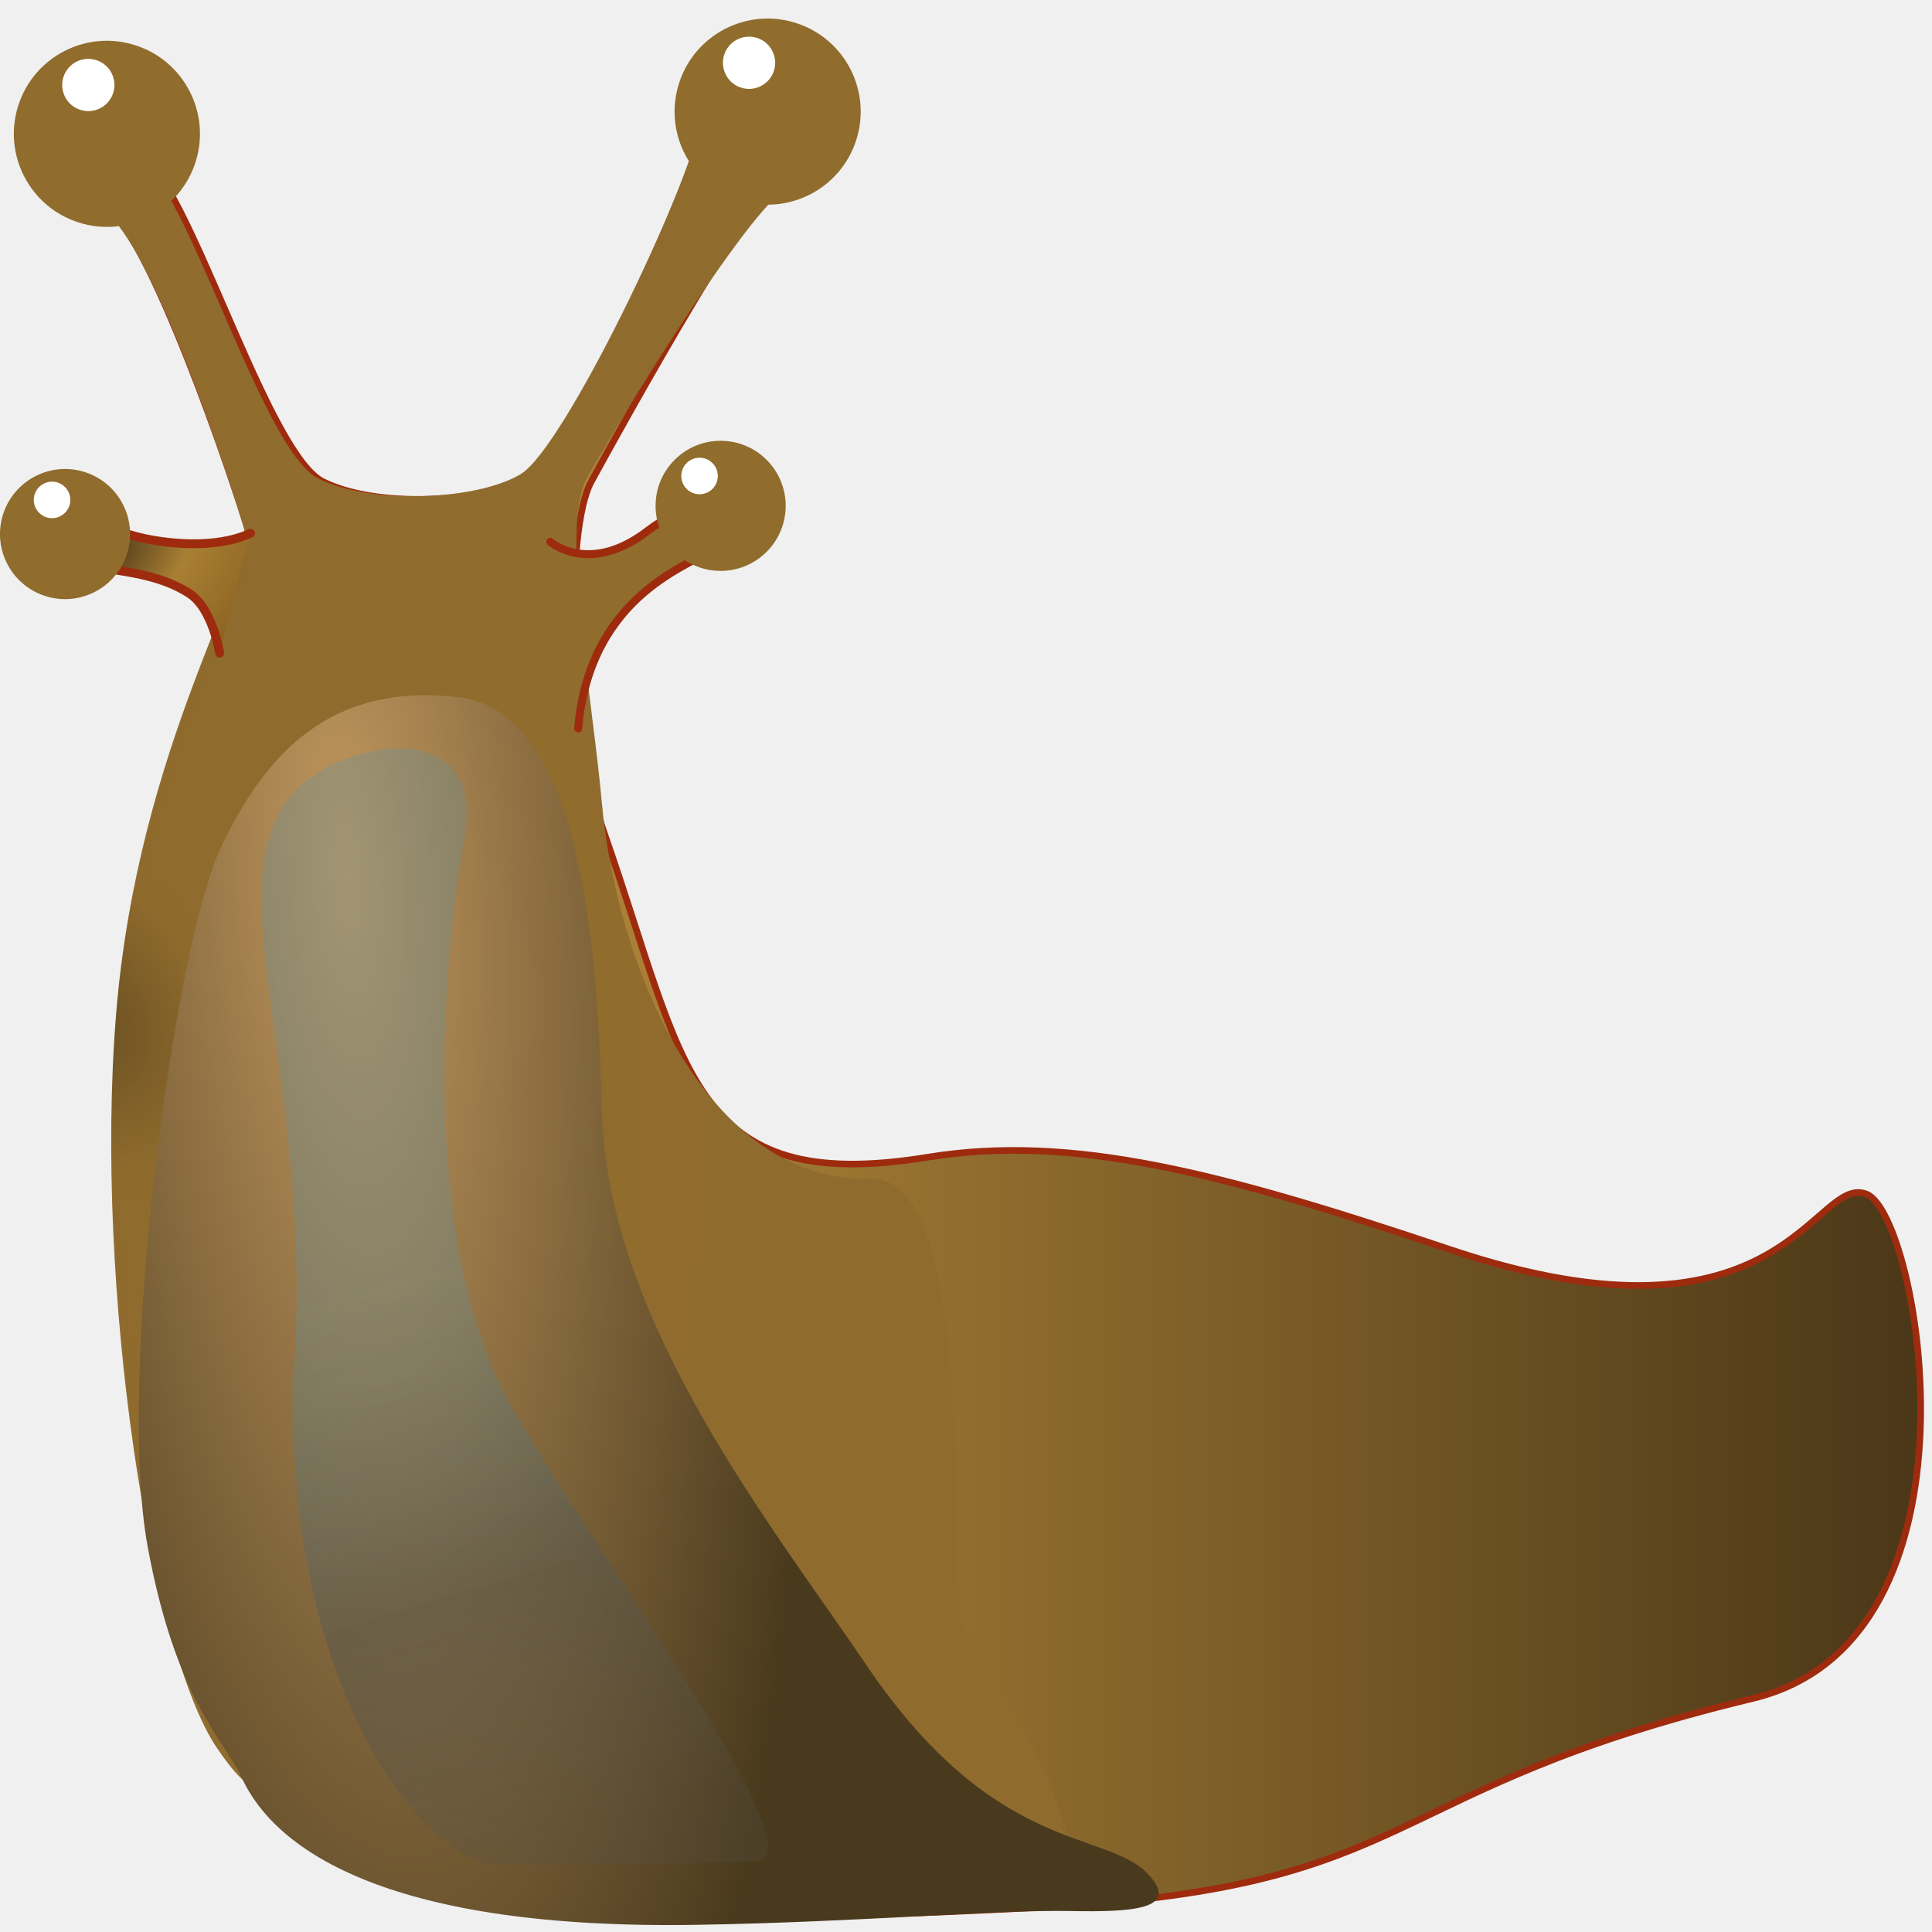
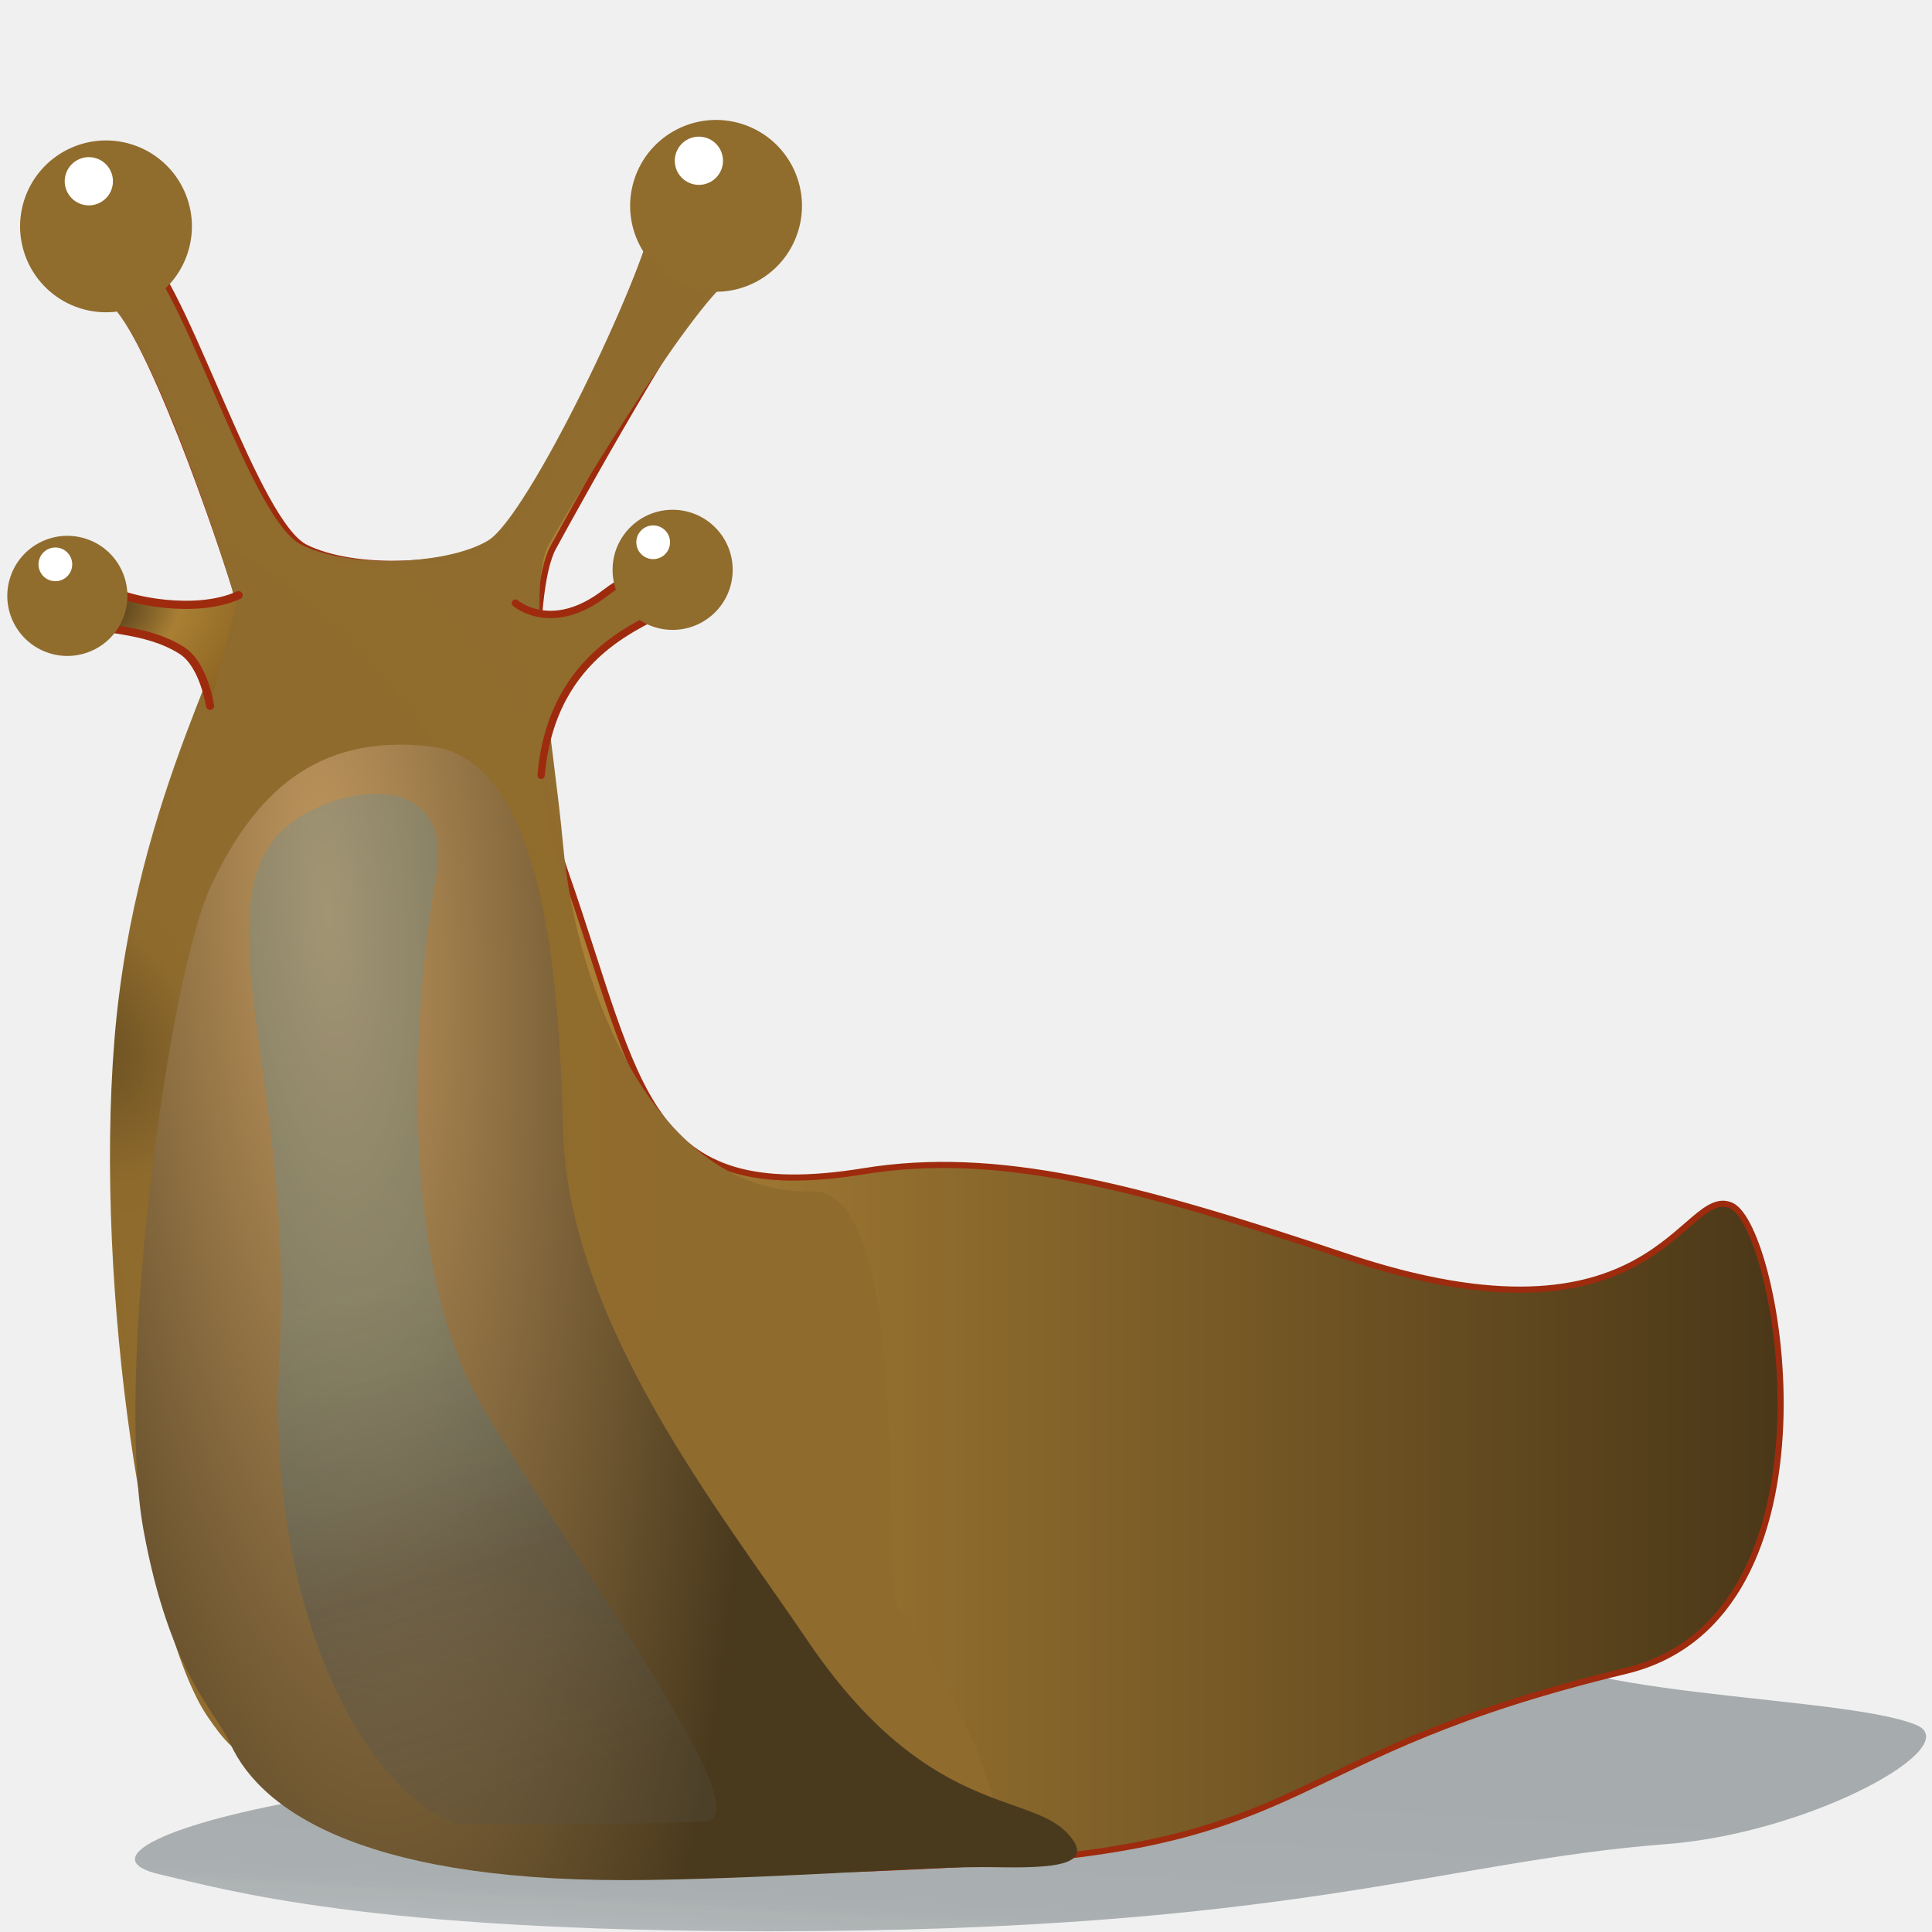
<svg xmlns="http://www.w3.org/2000/svg" xmlns:xlink="http://www.w3.org/1999/xlink" width="100" height="100" viewBox="0 0 26.458 26.458" version="1.1" id="svg2787" xml:space="preserve">
  <defs id="defs2784">
+     <linearGradient id="linearGradient34259">
+       <stop style="stop-color:#101f24;stop-opacity:1;" offset="0.13" id="stop34255" />
+       <stop style="stop-color:#112126;stop-opacity:0.957;" offset="0.465" id="stop35081" />
+       <stop style="stop-color:#22454e;stop-opacity:0.347;" offset="1" id="stop34257" />
+     </linearGradient>
    <linearGradient id="linearGradient28356">
      <stop style="stop-color:#ffee2f;stop-opacity:1;" offset="0" id="stop28352" />
      <stop style="stop-color:#ffbc21;stop-opacity:1;" offset="1" id="stop28354" />
    </linearGradient>
    <linearGradient id="linearGradient28348">
      <stop style="stop-color:#ff9e0c;stop-opacity:1;" offset="0" id="stop28344" />
      <stop style="stop-color:#ffd60c;stop-opacity:1;" offset="1" id="stop28346" />
    </linearGradient>
    <linearGradient id="linearGradient27581">
      <stop style="stop-color:#fedb13;stop-opacity:1;" offset="0" id="stop27577" />
      <stop style="stop-color:#feac2c;stop-opacity:0.99;" offset="1" id="stop27579" />
    </linearGradient>
    <linearGradient xlink:href="#linearGradient29618-3" id="linearGradient37955" x1="11.718" y1="12.933" x2="13.229" y2="24.658" gradientUnits="userSpaceOnUse" gradientTransform="rotate(-10.16761,13.38424,14.80482)" />
    <linearGradient id="linearGradient29618-3">
      <stop style="stop-color:#ffff97;stop-opacity:1;" offset="0" id="stop29614-1" />
      <stop style="stop-color:#ffc22f;stop-opacity:1;" offset="1" id="stop29616-9" />
    </linearGradient>
    <linearGradient xlink:href="#linearGradient28356" id="linearGradient28358-3" x1="18.775" y1="42.216" x2="39.632" y2="44.025" gradientUnits="userSpaceOnUse" gradientTransform="matrix(0.4678581,-0.05435486,0.05435486,0.4678581,-1.393666,-9.09545)" />
    <linearGradient xlink:href="#linearGradient27581" id="linearGradient27583-0" x1="8.507" y1="57.978" x2="26.813" y2="67.312" gradientUnits="userSpaceOnUse" gradientTransform="matrix(0.4678581,-0.05435486,0.05435486,0.4678581,-1.393666,-9.09545)" />
    <linearGradient xlink:href="#linearGradient28348" id="linearGradient28350-6" x1="37.162" y1="71.327" x2="38.702" y2="50.771" gradientUnits="userSpaceOnUse" gradientTransform="matrix(0.4678581,-0.05435486,0.05435486,0.4678581,-1.393666,-9.09545)" />
    <linearGradient xlink:href="#linearGradient57885" id="linearGradient57887" x1="4.432" y1="14.321" x2="25.374" y2="14.321" gradientUnits="userSpaceOnUse" gradientTransform="matrix(1.077558,0,0,1.077558,-0.96895,-3.667022)" />
    <linearGradient id="linearGradient57885">
      <stop style="stop-color:#bb8d3c;stop-opacity:1;" offset="0" id="stop57883" />
      <stop style="stop-color:#b48839;stop-opacity:1;" offset="0.21" id="stop20274" />
      <stop style="stop-color:#4b3818;stop-opacity:1;" offset="1" id="stop57881" />
    </linearGradient>
    <radialGradient xlink:href="#linearGradient58033" id="radialGradient58105" cx="4.172" cy="13.784" fx="4.172" fy="13.784" r="6.216" gradientTransform="matrix(0.8442806,1.82654,-1.388045,0.6415949,19.13716,-5.577409)" gradientUnits="userSpaceOnUse" />
    <linearGradient id="linearGradient58033">
      <stop style="stop-color:#6a5022;stop-opacity:1;" offset="0" id="stop58029" />
      <stop style="stop-color:#8e6a2d;stop-opacity:0.996;" offset="0.157" id="stop58103" />
      <stop style="stop-color:#906c2e;stop-opacity:0.995;" offset="1" id="stop58031" />
    </linearGradient>
    <radialGradient xlink:href="#linearGradient55114" id="radialGradient58898" cx="0.05" cy="13.14" fx="0.05" fy="13.14" r="5.653" gradientTransform="matrix(0.2325168,3.314131,-0.9913241,0.06955051,19.77009,7.987944)" gradientUnits="userSpaceOnUse" />
    <linearGradient id="linearGradient55114">
      <stop style="stop-color:#bf965d;stop-opacity:1;" offset="0" id="stop55110" />
      <stop style="stop-color:#4a3a1d;stop-opacity:1;" offset="1" id="stop55112" />
    </linearGradient>
    <linearGradient xlink:href="#linearGradient58960" id="linearGradient58962" x1="9.448" y1="23.278" x2="7.452" y2="16.773" gradientUnits="userSpaceOnUse" gradientTransform="matrix(1.077558,0,0,1.048672,-0.96895,-3.360241)" />
    <linearGradient id="linearGradient58960">
      <stop style="stop-color:#54544c;stop-opacity:0.373;" offset="0" id="stop58956" />
      <stop style="stop-color:#545750;stop-opacity:0.781;" offset="0.427" id="stop58966" />
      <stop style="stop-color:#5e94a6;stop-opacity:0.469;" offset="1" id="stop58958" />
    </linearGradient>
    <radialGradient xlink:href="#linearGradient62625" id="radialGradient62627" cx="5.733" cy="9.435" fx="5.733" fy="9.435" r="1.106" gradientTransform="matrix(0.5068505,1.326055,-1.774349,0.6782,19.10994,-6.224518)" gradientUnits="userSpaceOnUse" />
    <linearGradient id="linearGradient62625">
      <stop style="stop-color:#443316;stop-opacity:1;" offset="0" id="stop62623" />
      <stop style="stop-color:#a97f34;stop-opacity:1;" offset="0.475" id="stop62635" />
      <stop style="stop-color:#8c6320;stop-opacity:1;" offset="1" id="stop62621" />
    </linearGradient>
    <radialGradient xlink:href="#linearGradient17716" id="radialGradient18687" cx="17.244" cy="27.805" fx="17.244" fy="27.805" r="9.317" gradientTransform="matrix(-1.620029,0.2090814,-0.07940175,-0.61523,32.17919,51.7749)" gradientUnits="userSpaceOnUse" />
    <linearGradient id="linearGradient17716">
      <stop style="stop-color:#111415;stop-opacity:1;" offset="0.308" id="stop17712" />
      <stop style="stop-color:#111415;stop-opacity:0;" offset="1" id="stop17714" />
    </linearGradient>
+     <linearGradient xlink:href="#linearGradient34259" id="linearGradient34261" x1="12.761" y1="23.414" x2="12.421" y2="29.291" gradientUnits="userSpaceOnUse" />
  </defs>
  <g id="layer1">
+     <path style="opacity:0.331;fill:url(#linearGradient34261);fill-opacity:1;stroke:#aa9974;stroke-width:0;stroke-linejoin:round;stroke-miterlimit:8;paint-order:fill markers stroke;stop-color:#000000" d="m 4.384,24.609 c -2.121,0.354 -3.111,0.849 -2.192,1.061 0.919,0.212 2.829,0.778 8.344,0.778 7.107,0 9.216,-0.958 12.287,-1.194 1.979,-0.152 4.134,-1.346 3.411,-1.635 -1.061,-0.424 -5.091,-0.354 -5.728,-1.273 -1.082,-1.562 -13.789,1.839 -16.123,2.263 z" id="path33639" />
    <g id="g41120" transform="matrix(1.171457,0.4728839,-0.4728839,1.171457,17.6818,42.17704)">
      <path id="path26342-2-8" style="fill:url(#linearGradient37955);fill-opacity:1;stroke:#5dafd4;stroke-width:0;stroke-linecap:round;stroke-linejoin:round;stroke-miterlimit:8;paint-order:fill markers stroke;stop-color:#000000" d="M 12.186,6.878 C 11.81,6.924 11.514,7.052 11.372,7.126 11.119,7.256 9.629,7.999 8.426,8.608 7.641,9.068 7.105,9.365 5.983,10.099 c -0.963,0.64 -0.953,1.436 -0.858,2.193 0.281,2.351 1.211,5.15 1.508,5.998 0.359,1.023 0.585,1.381 1.705,2.029 1.543,0.892 4.139,2 4.745,2.195 0.944,0.304 1.865,0.349 2.575,-0.195 0.516,-0.396 2.967,-2.508 4.179,-3.804 0.88,-0.94 0.898,-1.479 0.879,-2.248 -0.023,-0.919 -0.086,-3.411 -0.287,-5.784 C 20.403,10.163 20.373,9.848 20.308,9.541 20.09,8.523 19.447,8.33 18.829,8.103 17.989,7.796 14.779,7.093 13.088,6.893 12.783,6.856 12.478,6.843 12.186,6.878 Z" />
      <path style="fill:url(#linearGradient28358-3);fill-opacity:1;stroke:#5dafd4;stroke-width:0;stroke-linecap:round;stroke-linejoin:round;stroke-miterlimit:8;paint-order:fill markers stroke;stop-color:#000000" d="m 8.426,8.608 c 1.203,-0.609 2.693,-1.352 2.946,-1.482 0.253,-0.13 1.148,-0.316 1.717,-0.233 1.067,0.156 3.432,0.508 5.336,1.08 0.995,0.299 0.849,0.874 0.395,1.296 -0.454,0.422 -3.96,3.084 -4.51,3.518 -0.799,0.629 -1.92,0.793 -2.896,0.471 C 10.437,12.935 6.605,11.592 6.277,11.362 5.948,11.132 5.15,10.637 6.272,9.904 7.394,9.17 7.641,9.068 8.426,8.608 Z" id="path26366-6" />
      <ellipse style="mix-blend-mode:multiply;fill:#4d4d4d;fill-opacity:0.848;fill-rule:evenodd;stroke-width:0.111" id="path26403-2" cx="11.144" cy="9.506" rx="1.039" ry="0.475" transform="rotate(-6.626807)" />
      <ellipse style="mix-blend-mode:multiply;fill:#4d4d4d;fill-opacity:0.848;fill-rule:evenodd;stroke-width:0.131" id="path26403-4-7" cx="14.821" cy="10.955" rx="1.227" ry="0.561" transform="rotate(-6.626807)" />
      <ellipse style="mix-blend-mode:multiply;fill:#4d4d4d;fill-opacity:0.848;fill-rule:evenodd;stroke-width:0.131" id="path26403-9-4" cx="7.591" cy="11.22" rx="1.227" ry="0.561" transform="rotate(-6.626807)" />
      <ellipse style="mix-blend-mode:multiply;fill:#4d4d4d;fill-opacity:0.848;fill-rule:evenodd;stroke-width:0.131" id="path26403-7-8-5" cx="11.3" cy="12.81" rx="1.227" ry="0.561" transform="rotate(-6.626807)" />
      <path style="fill:url(#linearGradient27583-0);fill-opacity:1;stroke:#5dafd4;stroke-width:0;stroke-linecap:round;stroke-linejoin:round;stroke-miterlimit:8;paint-order:fill markers stroke;stop-color:#000000" d="M 13.267,16.865 C 13.012,15.318 13.086,14.553 11.5,13.89 9.596,13.093 7.261,12.346 6.633,12.088 5.79,11.742 5.012,11.467 5.159,12.681 c 0.284,2.35 1.177,4.761 1.475,5.609 0.359,1.023 0.585,1.381 1.705,2.029 1.543,0.892 3.816,1.871 4.324,2.055 0.508,0.184 1.338,0.036 1.255,-0.771 -0.179,-1.748 -0.347,-2.889 -0.651,-4.739 z" id="path26342-6-4" />
      <path style="mix-blend-mode:multiply;fill:#f9d54d;fill-opacity:0.471;stroke:#5dafd4;stroke-width:0;stroke-linecap:round;stroke-linejoin:round;stroke-miterlimit:8;paint-order:fill markers stroke;stop-color:#000000" d="M 13.267,16.865 C 13.012,15.318 13.086,14.553 11.5,13.89 9.596,13.093 7.261,12.346 6.633,12.088 5.79,11.742 5.012,11.467 5.159,12.681 c 0.284,2.35 1.177,4.761 1.475,5.609 0.359,1.023 0.585,1.381 1.705,2.029 1.543,0.892 3.816,1.871 4.324,2.055 0.508,0.184 1.338,0.036 1.255,-0.771 -0.179,-1.748 -0.347,-2.889 -0.651,-4.739 z" id="path26342-6-7" />
      <ellipse style="mix-blend-mode:multiply;fill:#4d4d4d;fill-opacity:0.89;fill-rule:evenodd;stroke-width:0.136" id="path26403-7-8-4-7-0" cx="-15.088" cy="-2.771" rx="1.012" ry="0.726" transform="matrix(-0.2979546,-0.9545801,-0.9971232,0.07579832,0,0)" />
      <ellipse style="mix-blend-mode:multiply;fill:#4d4d4d;fill-opacity:0.89;fill-rule:evenodd;stroke-width:0.136" id="path26403-7-8-4-7-6-6" cx="-18.344" cy="-4.185" rx="1.012" ry="0.726" transform="matrix(-0.2979546,-0.9545801,-0.9971232,0.07579832,0,0)" />
      <ellipse style="mix-blend-mode:multiply;fill:#4d4d4d;fill-opacity:0.89;fill-rule:evenodd;stroke-width:0.136" id="path26403-7-8-4-7-1-0" cx="-21.6" cy="-5.599" rx="1.012" ry="0.726" transform="matrix(-0.2979546,-0.9545801,-0.9971232,0.07579832,0,0)" />
      <path style="fill:url(#linearGradient28350-6);fill-opacity:1;stroke:#5dafd4;stroke-width:0;stroke-linecap:round;stroke-linejoin:round;stroke-miterlimit:8;paint-order:fill markers stroke;stop-color:#000000" d="m 13.875,16.169 c -0.164,-1.077 -0.35,-1.98 1.173,-3.264 1.569,-1.322 3.064,-2.478 3.572,-2.921 1.004,-0.878 1.74,-0.71 1.809,0.499 0.161,2.792 0.263,4.865 0.286,5.784 0.019,0.769 0.059,1.279 -0.821,2.22 -1.212,1.295 -3.914,3.605 -4.346,3.923 -0.432,0.318 -0.832,-0.19 -0.976,-1.01 -0.351,-2.005 -0.531,-4.133 -0.698,-5.231 z" id="path26342-9" />
      <path style="mix-blend-mode:multiply;fill:#e1a640;fill-opacity:0.565;stroke:#5dafd4;stroke-width:0;stroke-linecap:round;stroke-linejoin:round;stroke-miterlimit:8;paint-order:fill markers stroke;stop-color:#000000" d="m 13.956,16.622 c -0.09,-1.32 -0.431,-2.432 1.092,-3.716 1.569,-1.322 3.064,-2.478 3.572,-2.921 1.004,-0.878 1.74,-0.71 1.809,0.499 0.161,2.792 0.263,4.865 0.286,5.784 0.019,0.769 0.059,1.279 -0.821,2.22 -1.212,1.295 -3.914,3.605 -4.346,3.923 -0.432,0.318 -0.711,-0.212 -0.871,-1.029 -0.512,-2.613 -0.65,-3.711 -0.721,-4.759 z" id="path26342-5" />
      <ellipse style="mix-blend-mode:multiply;fill:#4d4d4d;fill-opacity:0.895;fill-rule:evenodd;stroke-width:0.16" id="path26403-7-8-4-5" cx="-15.823" cy="19.991" rx="1.198" ry="0.86" transform="matrix(0.07116976,-0.9974642,0.9879423,-0.1548228,0,0)" />
      <ellipse style="mix-blend-mode:multiply;fill:#4d4d4d;fill-opacity:0.895;fill-rule:evenodd;stroke-width:0.16" id="path26403-7-8-4-3-1" cx="-21.788" cy="18.3" rx="1.198" ry="0.86" transform="matrix(0.07116976,-0.9974642,0.9879423,-0.1548228,0,0)" />
    </g>
    <path style="opacity:0.466;mix-blend-mode:multiply;fill:url(#radialGradient18687);fill-opacity:1;stroke:#aa9974;stroke-width:0;stroke-linejoin:round;stroke-miterlimit:8;paint-order:fill markers stroke;stop-color:#000000" d="m -7.606,39.639 c -1.037,0.09 -1.794,0.239 -2.316,0.431 0.944,1.166 4.261,4.052 8.441,4.083 5.016,0.037 5.801,-0.827 9.378,-2.945 2.665,-1.579 5.438,-2.54 3.886,-3.133 -2.902,-1.108 -6.954,0.146 -7.967,0.834 -1.013,0.689 -9.842,1.377 -11.422,0.729 z" id="path17489" />
-     <g id="g29238" transform="matrix(1.092348,0,0,1.092348,-2.628867,2.087772)">
+     <g id="g29238" transform="matrix(1.008535,0,0,1.008535,-2.327155,3.335352)">
      <path style="fill:url(#linearGradient57887);fill-opacity:1;stroke:#9e2b0e;stroke-width:0.083;stroke-linejoin:round;stroke-miterlimit:8;stroke-dasharray:none;stroke-opacity:1;paint-order:fill markers stroke;stop-color:#000000" d="M 15.567,21.994 C 5.972,22.524 6.066,21.177 5.239,19.963 4.412,18.75 3.642,14.274 3.918,10.855 4.194,7.436 5.683,5.285 5.517,4.734 5.352,4.182 4.293,0.998 3.687,0.612 3.08,0.226 3.683,-0.525 4.289,0.137 4.896,0.798 5.793,3.796 6.455,4.127 7.117,4.458 8.44,4.403 8.991,4.072 9.543,3.741 11.14,0.314 11.263,-0.454 11.405,-1.34 11.945,-1.523 12.442,-1.137 c 0.496,0.386 0.452,1.074 0.066,1.074 -0.386,0 -2.358,3.583 -2.689,4.19 -0.331,0.607 -0.285,3.126 0.165,4.412 1.021,2.914 1.05,4.546 4.05,4.058 1.806,-0.294 3.664,0.186 6.54,1.153 4.222,1.42 4.575,-0.965 5.237,-0.689 0.662,0.276 1.597,5.592 -1.427,6.32 -4.733,1.139 -4.147,2.355 -8.817,2.613 z" id="path35596" />
      <path style="fill:url(#radialGradient58105);fill-opacity:1;stroke:#9e2b0e;stroke-width:0;stroke-linejoin:round;stroke-miterlimit:8;stroke-dasharray:none;stroke-opacity:1;paint-order:fill markers stroke;stop-color:#000000" d="M 15.509,21.955 C 6.014,20.483 5.955,21.218 5.128,20.005 4.301,18.792 3.585,14.234 3.861,10.815 4.137,7.396 5.625,5.246 5.46,4.694 5.295,4.143 4.309,1.118 3.703,0.732 3.096,0.346 3.675,-0.456 4.282,0.205 4.889,0.867 5.736,3.757 6.397,4.088 7.059,4.419 8.383,4.363 8.934,4.033 c 0.551,-0.331 2.12,-3.624 2.243,-4.393 0.142,-0.886 0.797,-0.983 1.293,-0.597 0.496,0.386 0.251,1.389 -0.135,1.389 -0.386,0 -2.243,3.049 -2.574,3.655 -0.331,0.607 0.07,2.718 0.192,4.075 0.182,2.021 1.29,4.762 3.381,4.708 1.38,-0.035 0.948,5.333 1.154,5.636 1.25,1.836 1.762,3.563 1.02,3.448 z" id="path35596-7" />
      <path style="fill:url(#radialGradient58898);fill-opacity:1;stroke:#9e2b0e;stroke-width:0;stroke-linejoin:round;stroke-miterlimit:8;stroke-dasharray:none;paint-order:fill markers stroke;stop-color:#000000" d="M 16.801,21.585 C 16.273,21.021 14.884,21.358 13.264,18.957 12.116,17.257 10.022,14.662 9.952,12.025 9.906,10.301 9.761,7.022 8.168,6.831 6.575,6.64 5.747,7.506 5.174,8.717 4.6,9.927 3.863,15.326 4.257,17.474 c 0.355,1.937 0.972,2.443 1.178,2.896 0.433,0.954 1.92,1.913 5.707,1.85 2.043,-0.034 3.74,-0.19 4.683,-0.173 0.759,0.014 1.393,-0.015 0.976,-0.462 z" id="path51727" />
      <g id="g19183-7-6" transform="matrix(0.2082734,0.06693626,-0.06693626,0.2082734,31.46558,11.51635)" style="fill:#9ade24;fill-opacity:1;stroke-width:1.058">
        <circle style="fill:#906c2d;fill-opacity:1;fill-rule:evenodd;stroke-width:0.28" id="path12329-1-9-2" cx="-101.402" cy="-25.163" r="5.332" />
        <circle style="fill:#ffffff;fill-opacity:1;fill-rule:evenodd;stroke-width:0.407" id="path16742-6-2" cx="-103.273" cy="-27.502" r="1.497" />
      </g>
      <g id="g19183-7" transform="matrix(0.2082734,0.06693626,-0.06693626,0.2082734,23.18187,11.79482)" style="fill:#9ade24;fill-opacity:1;stroke-width:1.058">
        <circle style="fill:#906c2d;fill-opacity:1;fill-rule:evenodd;stroke-width:0.28" id="path12329-1-9" cx="-101.402" cy="-25.163" r="5.332" />
        <circle style="fill:#ffffff;fill-opacity:1;fill-rule:evenodd;stroke-width:0.407" id="path16742-6" cx="-103.273" cy="-27.502" r="1.497" />
      </g>
      <path style="opacity:0.638;fill:url(#linearGradient58962);fill-opacity:1;stroke:#9e2b0e;stroke-width:0;stroke-linecap:round;stroke-linejoin:round;stroke-miterlimit:8;stroke-dasharray:none;paint-order:fill markers stroke;stop-color:#000000" d="M 8.507,21.457 C 7.33,21.075 5.907,18.645 6.103,15.112 6.299,11.579 5.139,9.269 6.019,8.103 6.562,7.383 8.523,6.976 8.229,8.6 7.934,10.223 7.673,13.775 8.85,15.78 c 1.177,2.005 3.852,5.606 3.029,5.645 -0.872,0.041 -2.342,0.042 -3.372,0.031 z" id="path58954" />
      <g id="g62130" transform="matrix(1.145549,0,0,1.145549,-2.37913,-3.921573)">
        <path style="fill:url(#radialGradient62627);fill-opacity:1;stroke:#9e2b0e;stroke-width:0.097;stroke-linecap:round;stroke-linejoin:round;stroke-miterlimit:8;stroke-dasharray:none;stroke-opacity:1;paint-order:fill markers stroke;stop-color:#000000" d="M 6.919,7.591 C 6.399,7.827 5.599,7.641 5.461,7.551 5.323,7.461 4.425,7.626 4.987,7.887 5.269,8.018 5.807,7.968 6.246,8.247 6.508,8.413 6.581,8.903 6.581,8.903" id="path44873" />
        <g id="g19183-7-1" transform="matrix(0.1271121,0.04085212,-0.04085212,0.1271121,16.75105,14.94066)" style="fill:#9ade24;fill-opacity:1;stroke-width:1.058">
          <circle style="fill:#906c2d;fill-opacity:1;fill-rule:evenodd;stroke-width:0.28" id="path12329-1-9-1" cx="-101.402" cy="-25.163" r="5.332" />
          <circle style="fill:#ffffff;fill-opacity:1;fill-rule:evenodd;stroke-width:0.407" id="path16742-6-1" cx="-103.273" cy="-27.502" r="1.497" />
        </g>
      </g>
      <g id="g62136" style="fill:#906c2d;fill-opacity:1" transform="matrix(1.109659,-0.2844992,0.2844992,1.109659,-2.979598,-1.049275)">
        <path style="fill:#906c2d;fill-opacity:1;stroke:#9e2b0e;stroke-width:0.087;stroke-linecap:round;stroke-linejoin:round;stroke-miterlimit:8;stroke-dasharray:none;stroke-opacity:1;paint-order:fill markers stroke;stop-color:#000000" d="m 9.103,7.679 c 0,0 0.32,0.468 1.067,0.146 0.727,-0.313 0.908,0.246 0.654,0.365 -0.253,0.119 -1.436,0.126 -1.933,1.542" id="path44871" />
        <g id="g19183-7-1-7" transform="matrix(0.1271121,0.04085212,-0.04085212,0.1271121,22.86747,15.10095)" style="fill:#906c2d;fill-opacity:1;stroke-width:1.058">
          <circle style="fill:#906c2d;fill-opacity:1;fill-rule:evenodd;stroke-width:0.28" id="path12329-1-9-1-0" cx="-101.402" cy="-25.163" r="5.332" />
          <circle style="fill:#ffffff;fill-opacity:1;fill-rule:evenodd;stroke-width:0.407" id="path16742-6-1-5" cx="-103.273" cy="-27.502" r="1.497" />
        </g>
      </g>
    </g>
  </g>
</svg>
